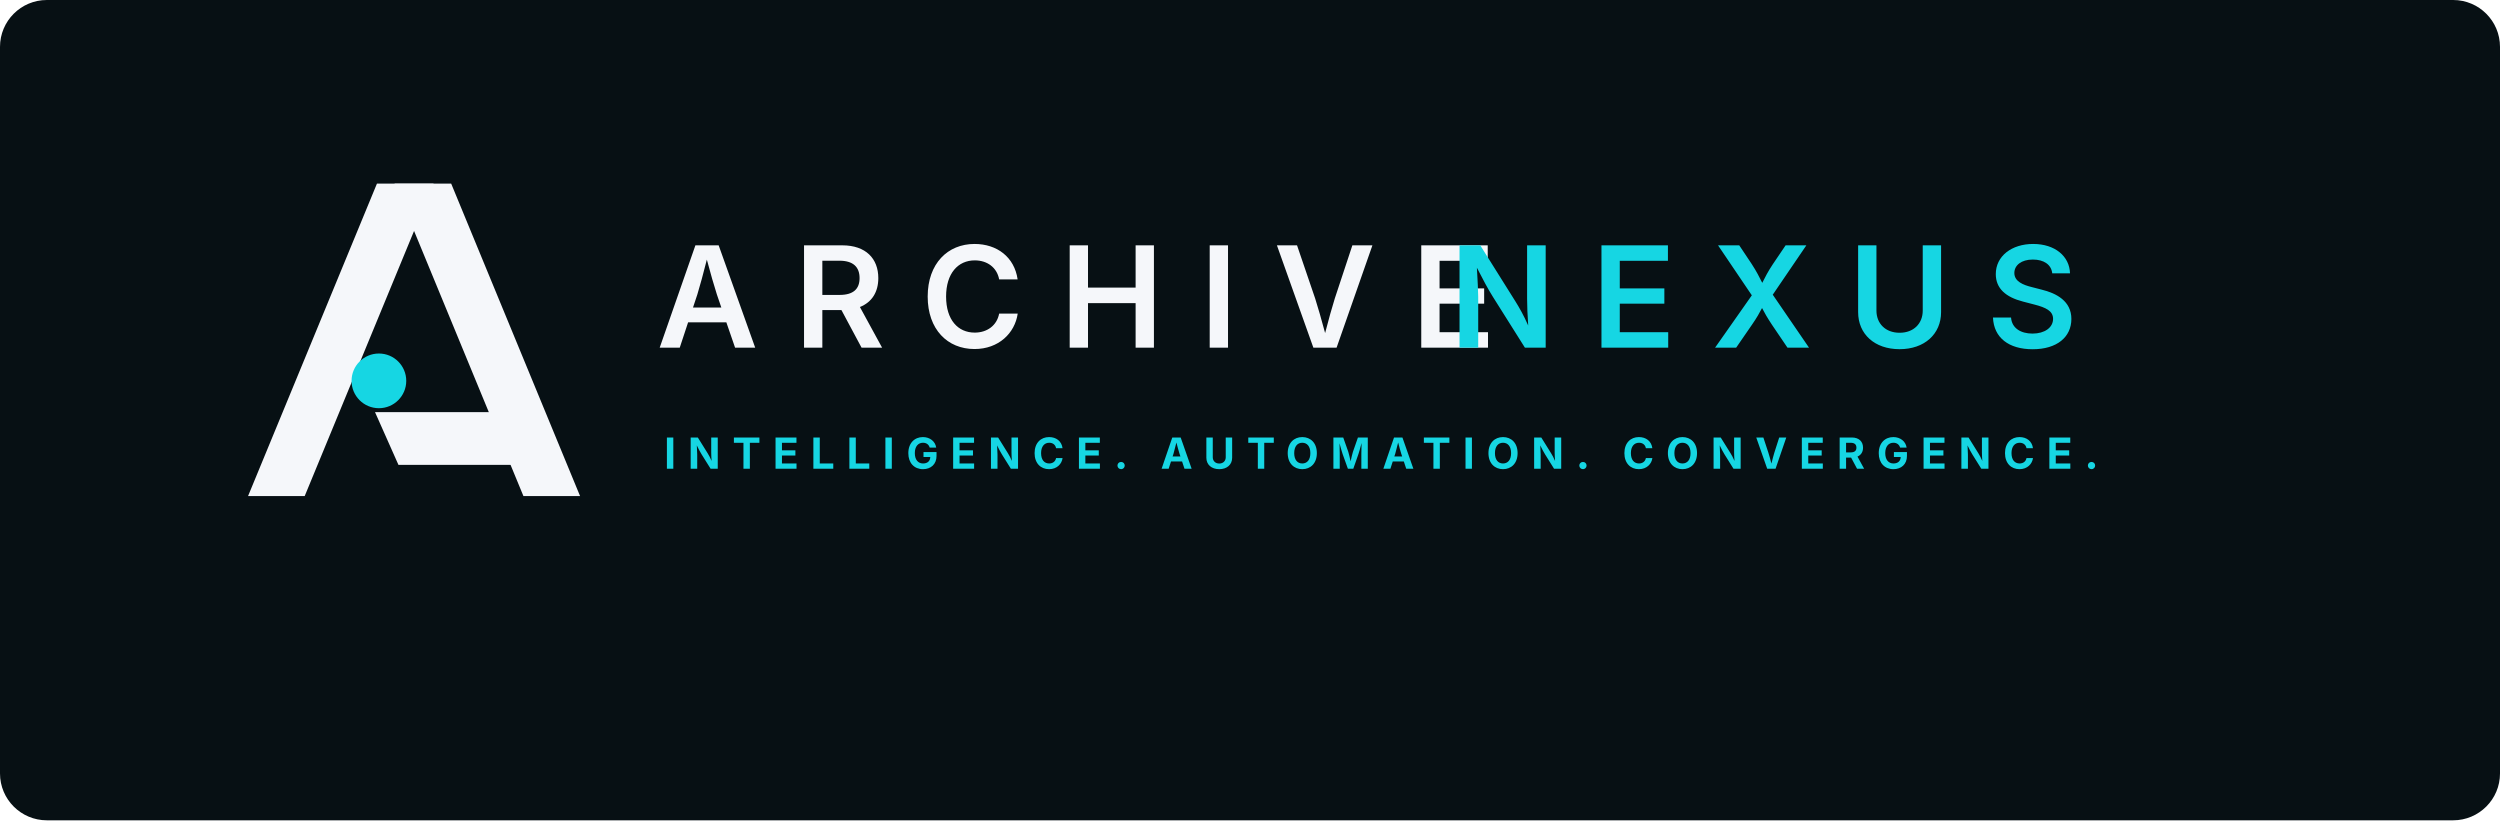
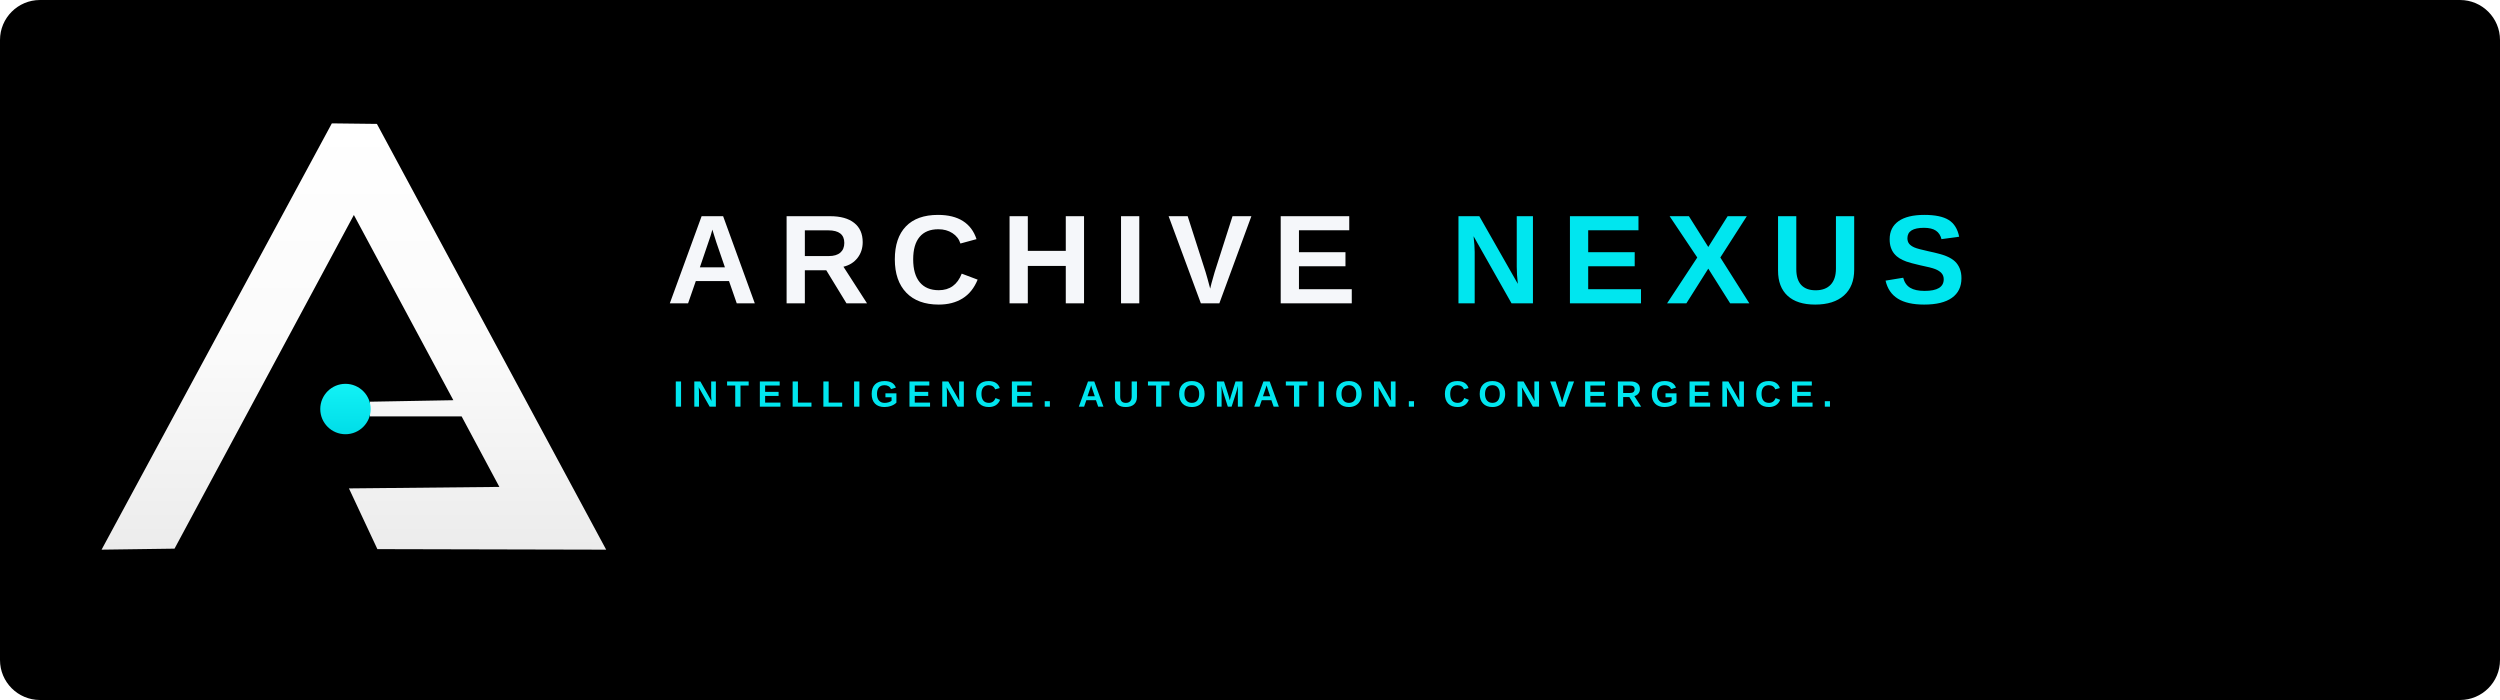
- <svg xmlns="http://www.w3.org/2000/svg" viewBox="0 0 1280 420" role="img" aria-labelledby="title desc">
-   <rect width="1280" height="420" rx="24" fill="#071014" />
-   <g transform="translate(82 52)">
-     <g fill="#F5F7FA">
-       <path d="M45 202 111 42h29L74 202Z" />
-       <path d="M120 42h29l66 160h-29Z" />
-       <path d="M110 159h70l11 27h-69Z" />
-     </g>
-     <circle cx="112" cy="143" r="14" fill="#16D6E3" />
+ <svg xmlns="http://www.w3.org/2000/svg" viewBox="0 0 1500 420">
+   <defs>
+     <linearGradient id="m" x1="0" y1="0" x2="0" y2="1">
+       <stop offset="0" stop-color="#fff" />
+       <stop offset="0.55" stop-color="#fafafa" />
+       <stop offset="1" stop-color="#ececec" />
+     </linearGradient>
+     <linearGradient id="c" x1="0" y1="0" x2="0" y2="1">
+       <stop offset="0" stop-color="#12f2f5" />
+       <stop offset="1" stop-color="#00dde8" />
+     </linearGradient>
+   </defs>
+   <rect width="1500" height="420" rx="24" fill="#000" />
+   <g transform="translate(28 22) scale(.36)">
+     <path d="M475.3 144.5 91.5 855 213.1 853.3 512 297.2 677.8 605.9 538.9 608.4 538.9 632.9 691.6 632.9 754.5 750.4 503.8 752.9 551.2 854.1 932.5 855 550.4 145.4Z" fill="url(#m)" />
+     <circle cx="498" cy="620.6" r="42" fill="url(#c)" />
  </g>
-   <text x="336" y="178" fill="#F5F7FA" font-family="Inter, Arial, Helvetica, sans-serif" font-size="72" font-weight="600" letter-spacing="18">ARCHIVE</text>
-   <text x="742" y="178" fill="#16D6E3" font-family="Inter, Arial, Helvetica, sans-serif" font-size="72" font-weight="600" letter-spacing="18">NEXUS</text>
-   <text x="340" y="240" fill="#16D6E3" font-family="Inter, Arial, Helvetica, sans-serif" font-size="22" font-weight="700" letter-spacing="6">INTELLIGENCE. AUTOMATION. CONVERGENCE.</text>
+   <text x="400" y="182" fill="#f5f7fa" font-family="Arial, sans-serif" font-size="76" font-weight="700" letter-spacing="12">ARCHIVE</text>
+   <text x="870" y="182" fill="#00e6ef" font-family="Arial, sans-serif" font-size="76" font-weight="700" letter-spacing="12">NEXUS</text>
+   <text x="404" y="244" fill="#00e6ef" font-family="Arial, sans-serif" font-size="22" font-weight="700" letter-spacing="5">INTELLIGENCE. AUTOMATION. CONVERGENCE.</text>
</svg>
